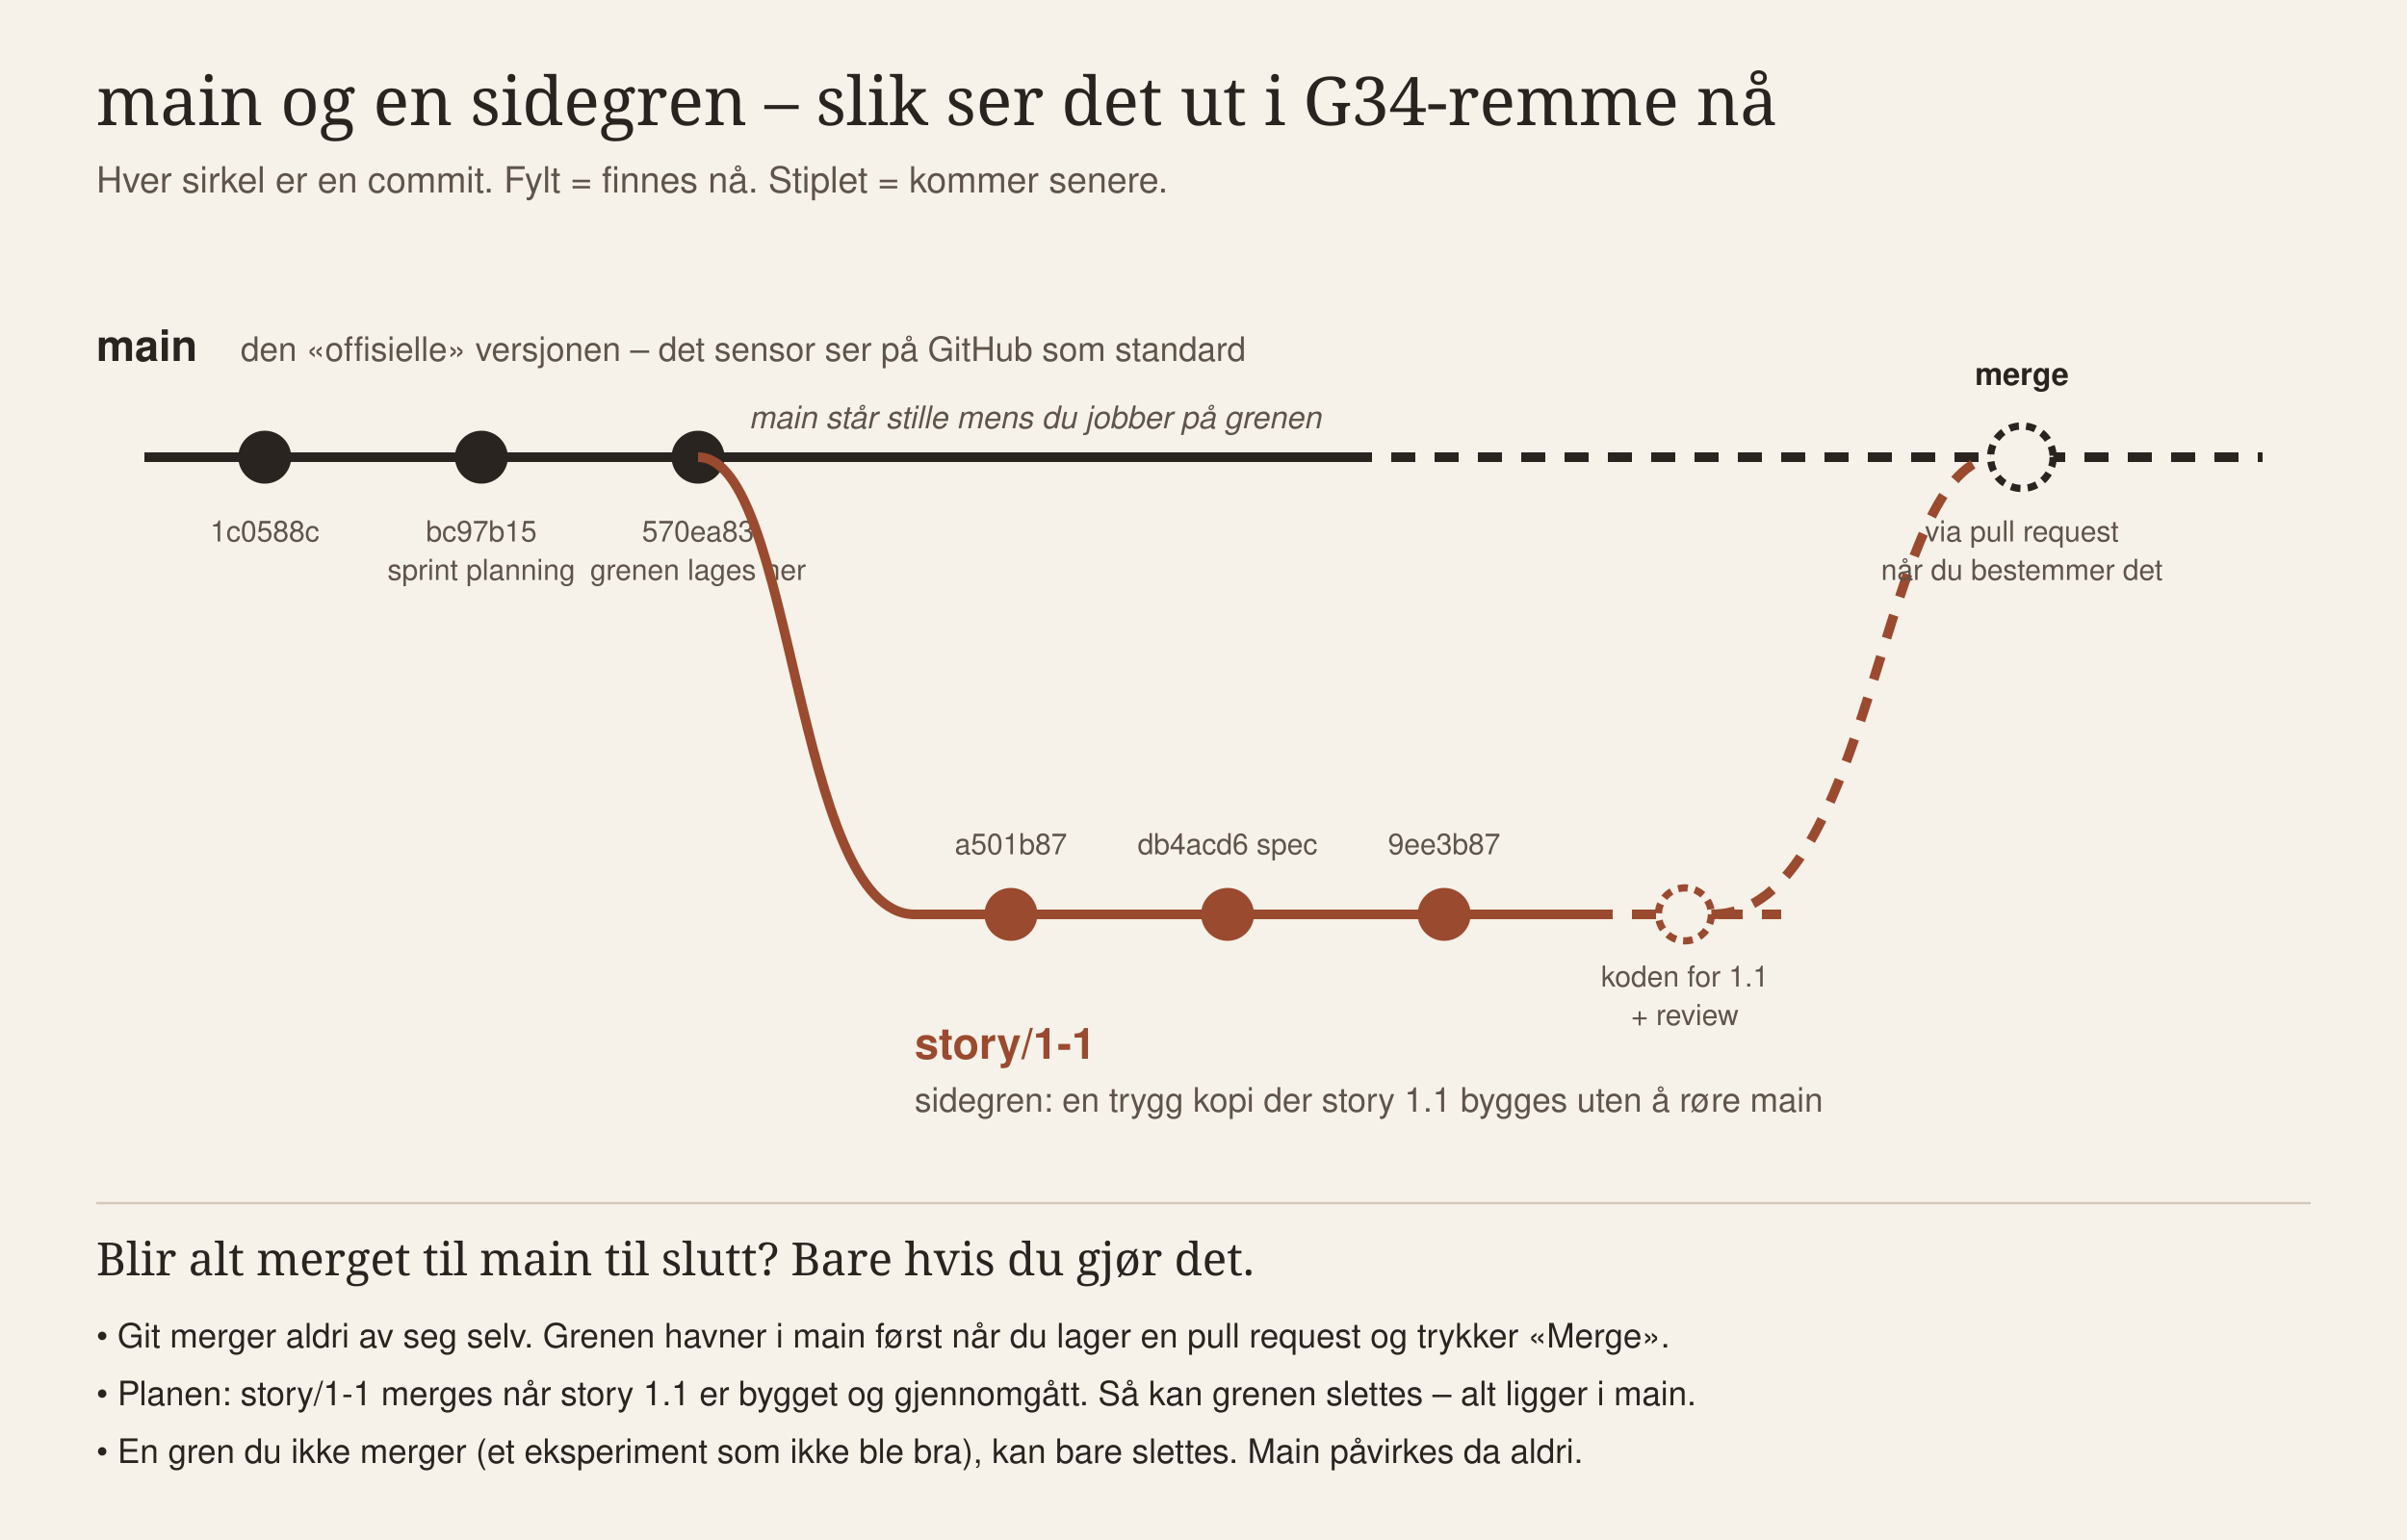
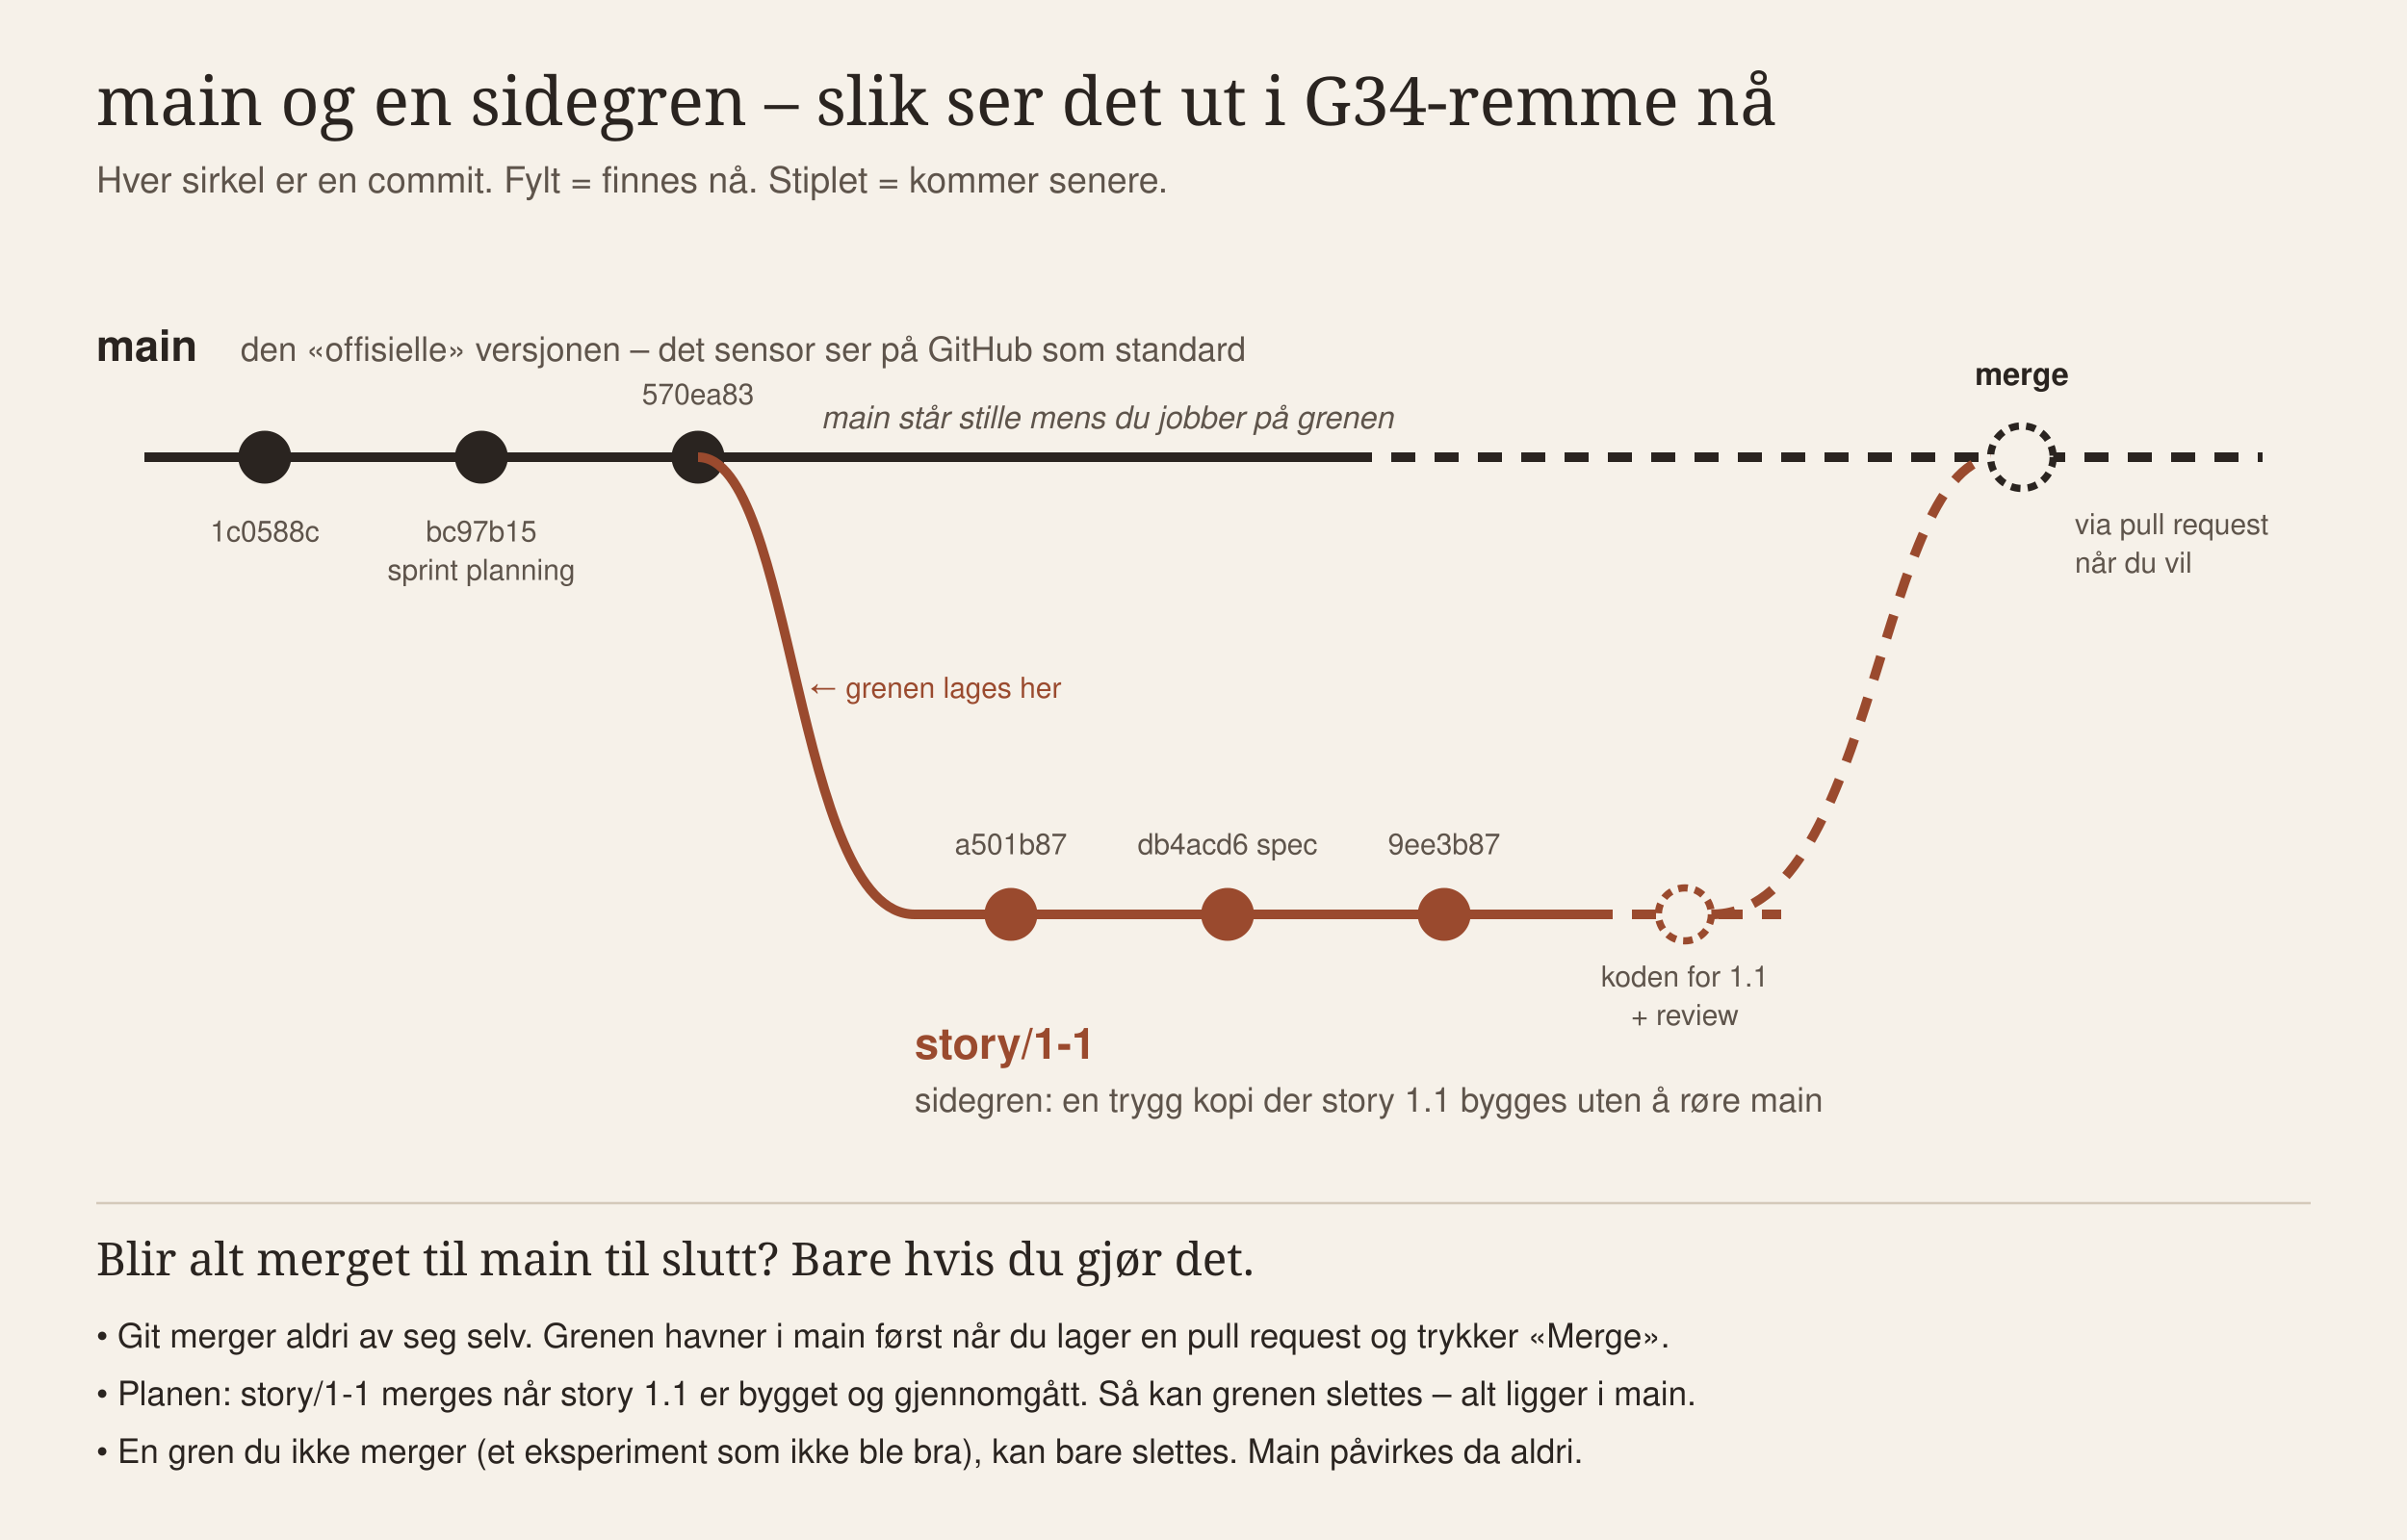
<svg xmlns="http://www.w3.org/2000/svg" viewBox="0 0 1000 640" width="1000" height="640" font-family="Segoe UI, Helvetica, Arial, sans-serif">
  <rect width="1000" height="640" fill="#F6F1E9" />
  <text x="40" y="52" font-family="Georgia, serif" font-size="28" fill="#2A2420">main og en sidegren – slik ser det ut i G34-remme nå</text>
  <text x="40" y="80" font-size="15" fill="#5E544B">Hver sirkel er en commit. Fylt = finnes nå. Stiplet = kommer senere.</text>
  <line x1="60" y1="190" x2="560" y2="190" stroke="#2A2420" stroke-width="4" />
  <line x1="560" y1="190" x2="940" y2="190" stroke="#2A2420" stroke-width="4" stroke-dasharray="10 8" />
  <text x="40" y="150" font-size="18" font-weight="600" fill="#2A2420">main</text>
  <text x="100" y="150" font-size="14" fill="#5E544B">den «offisielle» versjonen – det sensor ser på GitHub som standard</text>
  <g fill="#2A2420">
    <circle cx="110" cy="190" r="11" />
    <circle cx="200" cy="190" r="11" />
    <circle cx="290" cy="190" r="11" />
  </g>
  <text x="110" y="225" font-size="12" fill="#5E544B" text-anchor="middle">1c0588c</text>
  <text x="200" y="225" font-size="12" fill="#5E544B" text-anchor="middle">bc97b15</text>
  <text x="200" y="241" font-size="12" fill="#5E544B" text-anchor="middle">sprint planning</text>
-   <text x="290" y="225" font-size="12" fill="#5E544B" text-anchor="middle">570ea83</text>
-   <text x="290" y="241" font-size="12" fill="#5E544B" text-anchor="middle">grenen lages her</text>
-   <text x="430" y="178" font-size="13" fill="#5E544B" font-style="italic" text-anchor="middle">main står stille mens du jobber på grenen</text>
+   <text x="290" y="168" font-size="12" fill="#5E544B" text-anchor="middle">570ea83</text>
+   <text x="336" y="290" font-size="12" fill="#9A4A2E">← grenen lages her</text>
+   <text x="460" y="178" font-size="13" fill="#5E544B" font-style="italic" text-anchor="middle">main står stille mens du jobber på grenen</text>
  <path d="M290 190 C 330 190, 330 380, 380 380" fill="none" stroke="#9A4A2E" stroke-width="4" />
  <line x1="380" y1="380" x2="660" y2="380" stroke="#9A4A2E" stroke-width="4" />
  <line x1="660" y1="380" x2="740" y2="380" stroke="#9A4A2E" stroke-width="4" stroke-dasharray="10 8" />
  <text x="380" y="440" font-size="18" font-weight="600" fill="#9A4A2E">story/1-1</text>
  <text x="380" y="462" font-size="14" fill="#5E544B">sidegren: en trygg kopi der story 1.1 bygges uten å røre main</text>
  <g fill="#9A4A2E">
    <circle cx="420" cy="380" r="11" />
    <circle cx="510" cy="380" r="11" />
    <circle cx="600" cy="380" r="11" />
  </g>
  <circle cx="700" cy="380" r="11" fill="#F6F1E9" stroke="#9A4A2E" stroke-width="3" stroke-dasharray="4 3" />
  <text x="420" y="355" font-size="12" fill="#5E544B" text-anchor="middle">a501b87</text>
  <text x="510" y="355" font-size="12" fill="#5E544B" text-anchor="middle">db4acd6 spec</text>
  <text x="600" y="355" font-size="12" fill="#5E544B" text-anchor="middle">9ee3b87</text>
  <text x="700" y="410" font-size="12" fill="#5E544B" text-anchor="middle">koden for 1.1</text>
  <text x="700" y="426" font-size="12" fill="#5E544B" text-anchor="middle">+ review</text>
  <path d="M711 380 C 780 380, 780 190, 830 190" fill="none" stroke="#9A4A2E" stroke-width="4" stroke-dasharray="10 8" />
  <circle cx="840" cy="190" r="13" fill="#F6F1E9" stroke="#2A2420" stroke-width="3" stroke-dasharray="4 3" />
  <text x="840" y="160" font-size="13" font-weight="600" fill="#2A2420" text-anchor="middle">merge</text>
-   <text x="840" y="225" font-size="12" fill="#5E544B" text-anchor="middle">via pull request</text>
-   <text x="840" y="241" font-size="12" fill="#5E544B" text-anchor="middle">når du bestemmer det</text>
+   <text x="862" y="222" font-size="12" fill="#5E544B">via pull request</text>
+   <text x="862" y="238" font-size="12" fill="#5E544B">når du vil</text>
  <line x1="40" y1="500" x2="960" y2="500" stroke="#D4C9BA" stroke-width="1" />
  <text x="40" y="530" font-family="Georgia, serif" font-size="19" fill="#2A2420">Blir alt merget til main til slutt? Bare hvis du gjør det.</text>
  <text x="40" y="560" font-size="14" fill="#2A2420">• Git merger aldri av seg selv. Grenen havner i main først når du lager en pull request og trykker «Merge».</text>
  <text x="40" y="584" font-size="14" fill="#2A2420">• Planen: story/1-1 merges når story 1.1 er bygget og gjennomgått. Så kan grenen slettes – alt ligger i main.</text>
  <text x="40" y="608" font-size="14" fill="#2A2420">• En gren du ikke merger (et eksperiment som ikke ble bra), kan bare slettes. Main påvirkes da aldri.</text>
</svg>
